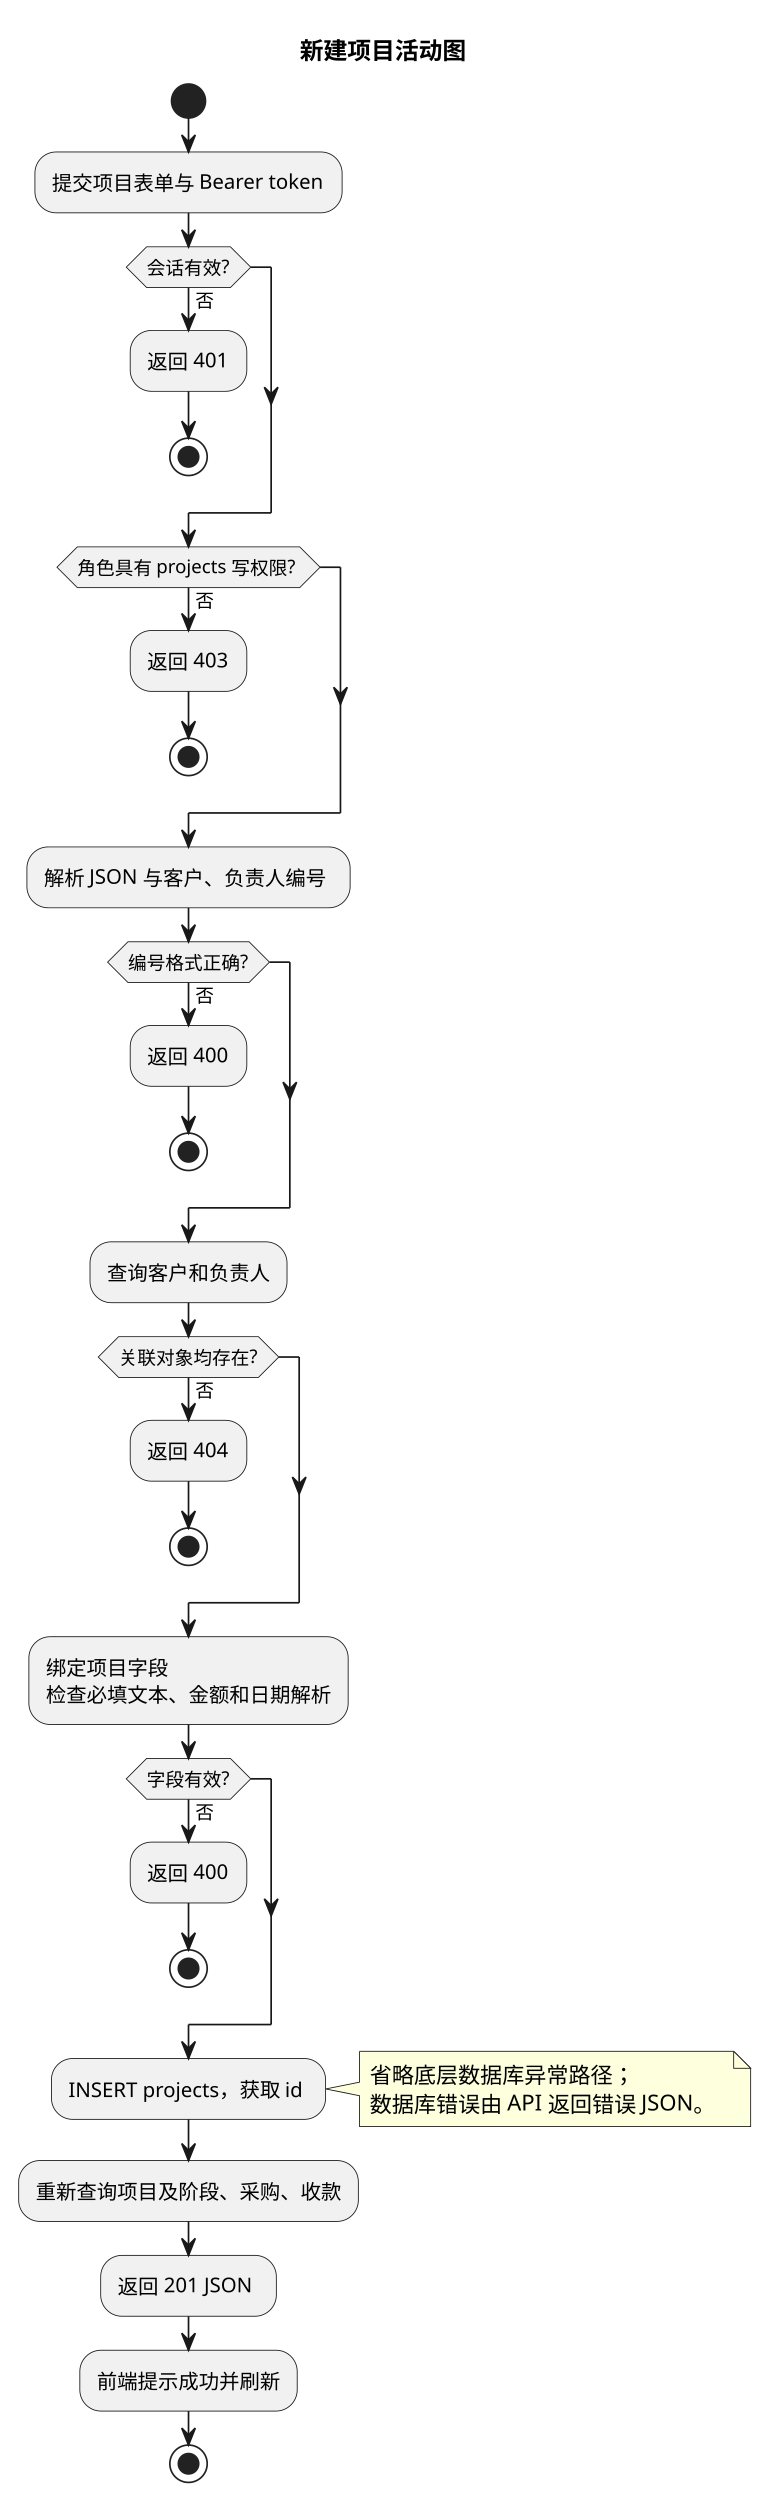
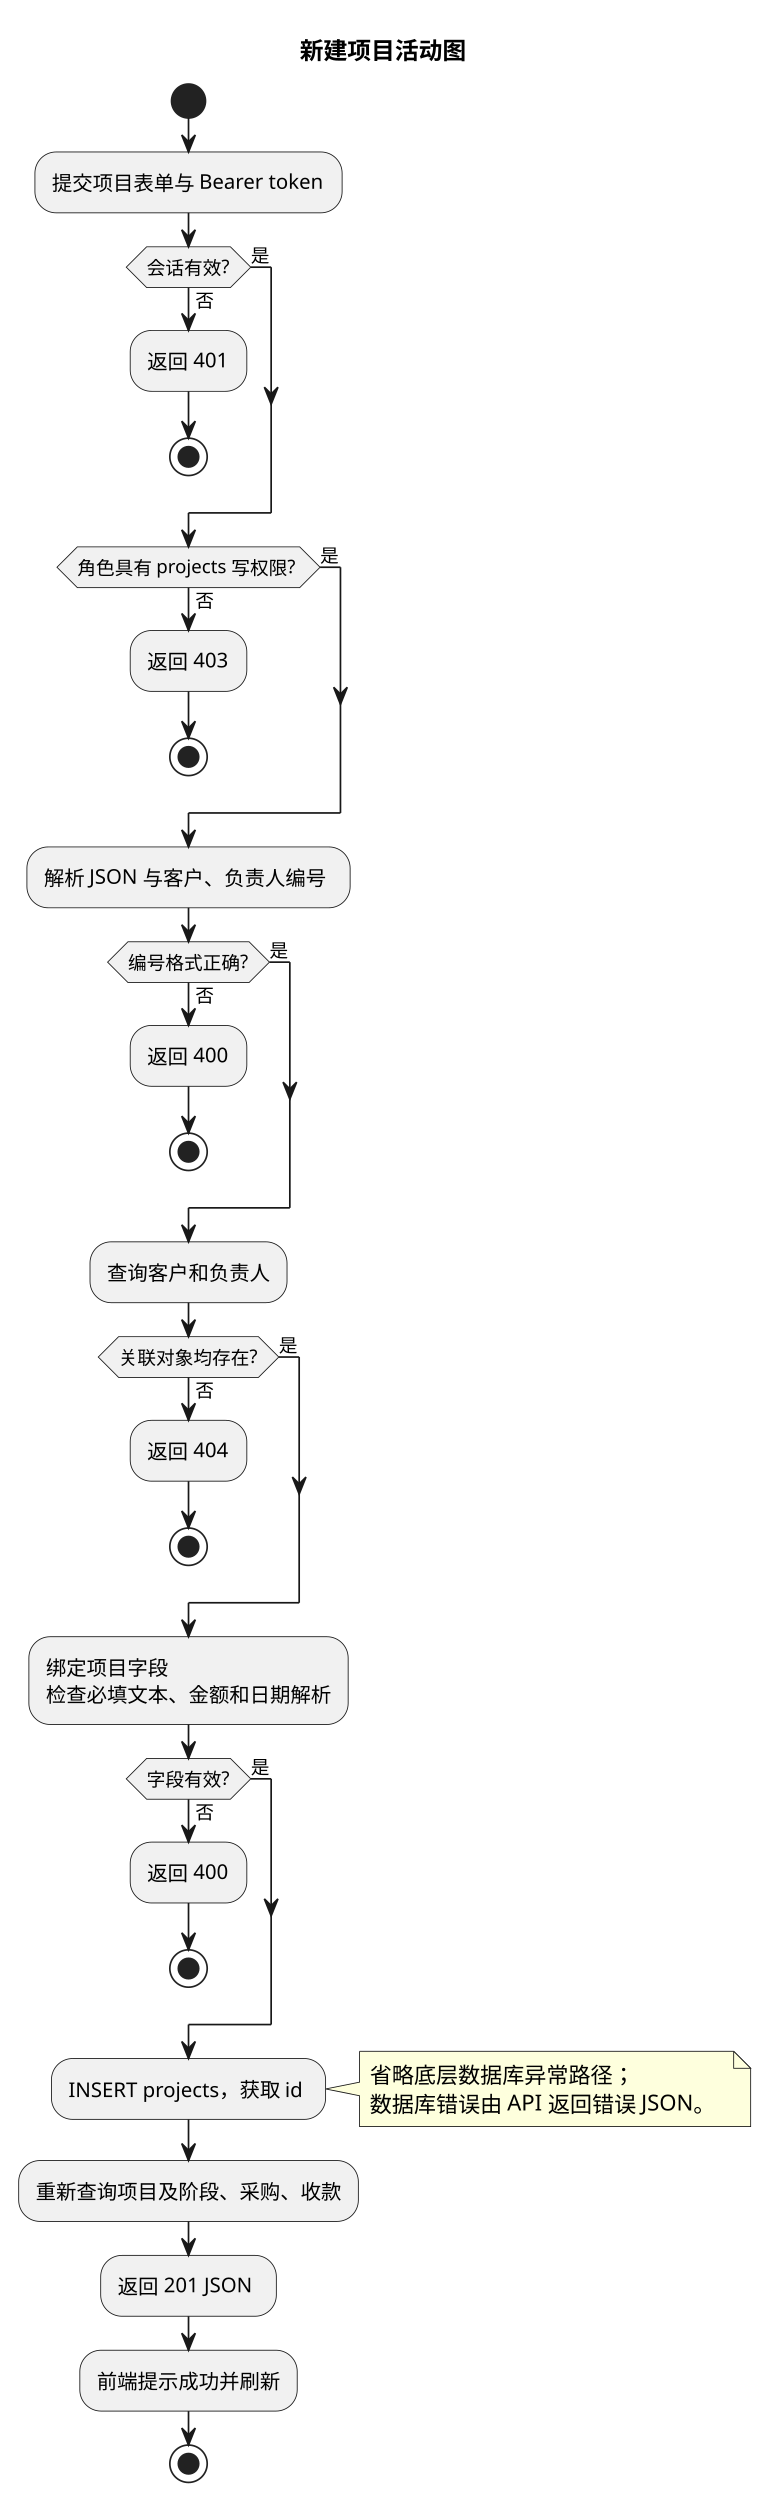
<svg xmlns="http://www.w3.org/2000/svg" contentStyleType="text/css" data-diagram-type="ACTIVITY" height="1472px" preserveAspectRatio="none" style="width:453px;height:1472px;background:#FFFFFF;" version="1.1" viewBox="0 0 453 1472" width="453px" zoomAndPan="magnify">
  <defs />
  <g>
    <text fill="#000000" font-family="Microsoft YaHei" font-size="14" font-weight="bold" lengthAdjust="spacing" textLength="98" x="176.493" y="34.813">新建项目活动图</text>
    <ellipse cx="111" cy="59.477" fill="#222222" rx="10" ry="10" style="stroke:#222222;stroke-width:1;" />
    <rect fill="#F1F1F1" height="35.838" rx="12.5" ry="12.5" style="stroke:#181818;stroke-width:0.5;" width="180.881" x="20.56" y="89.478" />
    <text fill="#000000" font-family="Microsoft YaHei" font-size="12" lengthAdjust="spacing" textLength="160.881" x="30.56" y="112.175">提交项目表单与 Bearer token</text>
    <rect fill="#F1F1F1" height="35.838" rx="12.5" ry="12.5" style="stroke:#181818;stroke-width:0.5;" width="68.662" x="76.669" y="194.575" />
    <text fill="#000000" font-family="Microsoft YaHei" font-size="12" lengthAdjust="spacing" textLength="48.662" x="86.669" y="217.272">返回 401</text>
    <ellipse cx="111" cy="268.993" fill="none" rx="11" ry="11" style="stroke:#222222;stroke-width:1;" />
    <ellipse cx="111" cy="268.993" fill="#222222" rx="6" ry="6" style="stroke:#222222;stroke-width:1;" />
    <polygon fill="#F1F1F1" points="86.344,145.315,135.656,145.315,147.656,157.315,135.656,169.315,86.344,169.315,74.344,157.315,86.344,145.315" style="stroke:#181818;stroke-width:0.5;" />
    <text fill="#000000" font-family="Microsoft YaHei" font-size="11" lengthAdjust="spacing" textLength="11" x="115" y="180.955">否</text>
    <text fill="#000000" font-family="Microsoft YaHei" font-size="11" lengthAdjust="spacing" textLength="49.312" x="86.344" y="161.696">会话有效?</text>
+     <text fill="#000000" font-family="Microsoft YaHei" font-size="11" lengthAdjust="spacing" textLength="11" x="147.656" y="154.436">是</text>
    <rect fill="#F1F1F1" height="35.838" rx="12.5" ry="12.5" style="stroke:#181818;stroke-width:0.5;" width="68.662" x="76.669" y="371.252" />
    <text fill="#000000" font-family="Microsoft YaHei" font-size="12" lengthAdjust="spacing" textLength="48.662" x="86.669" y="393.95">返回 403</text>
    <ellipse cx="111" cy="445.671" fill="none" rx="11" ry="11" style="stroke:#222222;stroke-width:1;" />
    <ellipse cx="111" cy="445.671" fill="#222222" rx="6" ry="6" style="stroke:#222222;stroke-width:1;" />
    <polygon fill="#F1F1F1" points="45.537,321.993,176.463,321.993,188.463,333.993,176.463,345.993,45.537,345.993,33.537,333.993,45.537,321.993" style="stroke:#181818;stroke-width:0.5;" />
    <text fill="#000000" font-family="Microsoft YaHei" font-size="11" lengthAdjust="spacing" textLength="11" x="115" y="357.633">否</text>
    <text fill="#000000" font-family="Microsoft YaHei" font-size="11" lengthAdjust="spacing" textLength="130.926" x="45.537" y="338.373">角色具有 projects 写权限?</text>
+     <text fill="#000000" font-family="Microsoft YaHei" font-size="11" lengthAdjust="spacing" textLength="11" x="188.463" y="331.115">是</text>
    <rect fill="#F1F1F1" height="35.838" rx="12.5" ry="12.5" style="stroke:#181818;stroke-width:0.5;" width="190.315" x="15.843" y="498.671" />
    <text fill="#000000" font-family="Microsoft YaHei" font-size="12" lengthAdjust="spacing" textLength="170.315" x="25.843" y="521.369">解析 JSON 与客户、负责人编号</text>
    <rect fill="#F1F1F1" height="35.838" rx="12.5" ry="12.5" style="stroke:#181818;stroke-width:0.5;" width="68.662" x="76.669" y="603.768" />
    <text fill="#000000" font-family="Microsoft YaHei" font-size="12" lengthAdjust="spacing" textLength="48.662" x="86.669" y="626.466">返回 400</text>
    <ellipse cx="111" cy="678.187" fill="none" rx="11" ry="11" style="stroke:#222222;stroke-width:1;" />
    <ellipse cx="111" cy="678.187" fill="#222222" rx="6" ry="6" style="stroke:#222222;stroke-width:1;" />
    <polygon fill="#F1F1F1" points="75.344,554.509,146.656,554.509,158.656,566.509,146.656,578.509,75.344,578.509,63.344,566.509,75.344,554.509" style="stroke:#181818;stroke-width:0.5;" />
    <text fill="#000000" font-family="Microsoft YaHei" font-size="11" lengthAdjust="spacing" textLength="11" x="115" y="590.148">否</text>
    <text fill="#000000" font-family="Microsoft YaHei" font-size="11" lengthAdjust="spacing" textLength="71.312" x="75.344" y="570.889">编号格式正确?</text>
+     <text fill="#000000" font-family="Microsoft YaHei" font-size="11" lengthAdjust="spacing" textLength="11" x="158.656" y="563.63">是</text>
    <rect fill="#F1F1F1" height="35.838" rx="12.5" ry="12.5" style="stroke:#181818;stroke-width:0.5;" width="116" x="53" y="731.187" />
    <text fill="#000000" font-family="Microsoft YaHei" font-size="12" lengthAdjust="spacing" textLength="96" x="63" y="753.885">查询客户和负责人</text>
    <rect fill="#F1F1F1" height="35.838" rx="12.5" ry="12.5" style="stroke:#181818;stroke-width:0.5;" width="68.662" x="76.669" y="836.284" />
    <text fill="#000000" font-family="Microsoft YaHei" font-size="12" lengthAdjust="spacing" textLength="48.662" x="86.669" y="858.981">返回 404</text>
    <ellipse cx="111" cy="910.703" fill="none" rx="11" ry="11" style="stroke:#222222;stroke-width:1;" />
    <ellipse cx="111" cy="910.703" fill="#222222" rx="6" ry="6" style="stroke:#222222;stroke-width:1;" />
    <polygon fill="#F1F1F1" points="69.844,787.025,152.156,787.025,164.156,799.025,152.156,811.025,69.844,811.025,57.844,799.025,69.844,787.025" style="stroke:#181818;stroke-width:0.5;" />
    <text fill="#000000" font-family="Microsoft YaHei" font-size="11" lengthAdjust="spacing" textLength="11" x="115" y="822.664">否</text>
    <text fill="#000000" font-family="Microsoft YaHei" font-size="11" lengthAdjust="spacing" textLength="82.312" x="69.844" y="803.405">关联对象均存在?</text>
+     <text fill="#000000" font-family="Microsoft YaHei" font-size="11" lengthAdjust="spacing" textLength="11" x="164.156" y="796.146">是</text>
    <rect fill="#F1F1F1" height="51.676" rx="12.5" ry="12.5" style="stroke:#181818;stroke-width:0.5;" width="188" x="17" y="963.703" />
    <text fill="#000000" font-family="Microsoft YaHei" font-size="12" lengthAdjust="spacing" textLength="72" x="27" y="986.4">绑定项目字段</text>
    <text fill="#000000" font-family="Microsoft YaHei" font-size="12" lengthAdjust="spacing" textLength="168" x="27" y="1002.238">检查必填文本、金额和日期解析</text>
    <rect fill="#F1F1F1" height="35.838" rx="12.5" ry="12.5" style="stroke:#181818;stroke-width:0.5;" width="68.662" x="76.669" y="1084.638" />
    <text fill="#000000" font-family="Microsoft YaHei" font-size="12" lengthAdjust="spacing" textLength="48.662" x="86.669" y="1107.335">返回 400</text>
    <ellipse cx="111" cy="1159.057" fill="none" rx="11" ry="11" style="stroke:#222222;stroke-width:1;" />
    <ellipse cx="111" cy="1159.057" fill="#222222" rx="6" ry="6" style="stroke:#222222;stroke-width:1;" />
    <polygon fill="#F1F1F1" points="86.344,1035.379,135.656,1035.379,147.656,1047.379,135.656,1059.379,86.344,1059.379,74.344,1047.379,86.344,1035.379" style="stroke:#181818;stroke-width:0.5;" />
    <text fill="#000000" font-family="Microsoft YaHei" font-size="11" lengthAdjust="spacing" textLength="11" x="115" y="1071.018">否</text>
    <text fill="#000000" font-family="Microsoft YaHei" font-size="11" lengthAdjust="spacing" textLength="49.312" x="86.344" y="1051.759">字段有效?</text>
+     <text fill="#000000" font-family="Microsoft YaHei" font-size="11" lengthAdjust="spacing" textLength="11" x="147.656" y="1044.5">是</text>
    <path d="M211.711,1207.818 L211.711,1225.976 L191.711,1229.976 L211.711,1233.976 L211.711,1252.133 A0,0 0 0 0 211.711,1252.133 L441.987,1252.133 A0,0 0 0 0 441.987,1252.133 L441.987,1217.818 L431.987,1207.818 L211.711,1207.818 A0,0 0 0 0 211.711,1207.818" fill="#FEFFDD" style="stroke:#181818;stroke-width:0.5;" />
    <path d="M431.987,1207.818 L431.987,1217.818 L441.987,1217.818 L431.987,1207.818" fill="#FEFFDD" style="stroke:#181818;stroke-width:0.5;" />
    <text fill="#000000" font-family="Microsoft YaHei" font-size="13" lengthAdjust="spacing" textLength="156" x="217.711" y="1226.573">省略底层数据库异常路径；</text>
    <text fill="#000000" font-family="Microsoft YaHei" font-size="13" lengthAdjust="spacing" textLength="209.276" x="217.711" y="1243.731">数据库错误由 API 返回错误 JSON。</text>
    <rect fill="#F1F1F1" height="35.838" rx="12.5" ry="12.5" style="stroke:#181818;stroke-width:0.5;" width="161.422" x="30.289" y="1212.057" />
    <text fill="#000000" font-family="Microsoft YaHei" font-size="12" lengthAdjust="spacing" textLength="141.422" x="40.289" y="1234.754">INSERT projects，获取 id</text>
    <rect fill="#F1F1F1" height="35.838" rx="12.5" ry="12.5" style="stroke:#181818;stroke-width:0.5;" width="200" x="11" y="1272.133" />
    <text fill="#000000" font-family="Microsoft YaHei" font-size="12" lengthAdjust="spacing" textLength="180" x="21" y="1294.831">重新查询项目及阶段、采购、收款</text>
    <rect fill="#F1F1F1" height="35.838" rx="12.5" ry="12.5" style="stroke:#181818;stroke-width:0.5;" width="103.426" x="59.287" y="1327.971" />
    <text fill="#000000" font-family="Microsoft YaHei" font-size="12" lengthAdjust="spacing" textLength="83.426" x="69.287" y="1350.669">返回 201 JSON</text>
    <rect fill="#F1F1F1" height="35.838" rx="12.5" ry="12.5" style="stroke:#181818;stroke-width:0.5;" width="128" x="47" y="1383.809" />
    <text fill="#000000" font-family="Microsoft YaHei" font-size="12" lengthAdjust="spacing" textLength="108" x="57" y="1406.507">前端提示成功并刷新</text>
    <ellipse cx="111" cy="1450.647" fill="none" rx="11" ry="11" style="stroke:#222222;stroke-width:1;" />
    <ellipse cx="111" cy="1450.647" fill="#222222" rx="6" ry="6" style="stroke:#222222;stroke-width:1;" />
    <line style="stroke:#181818;stroke-width:1;" x1="111" x2="111" y1="69.478" y2="89.478" />
    <polygon fill="#181818" points="107,79.478,111,89.478,115,79.478,111,83.478" style="stroke:#181818;stroke-width:1;" />
    <line style="stroke:#181818;stroke-width:1;" x1="111" x2="111" y1="230.412" y2="257.993" />
    <polygon fill="#181818" points="107,247.993,111,257.993,115,247.993,111,251.993" style="stroke:#181818;stroke-width:1;" />
    <line style="stroke:#181818;stroke-width:1;" x1="111" x2="111" y1="169.315" y2="194.575" />
    <polygon fill="#181818" points="107,184.575,111,194.575,115,184.575,111,188.575" style="stroke:#181818;stroke-width:1;" />
    <line style="stroke:#181818;stroke-width:1;" x1="147.656" x2="159.656" y1="157.315" y2="157.315" />
    <polygon fill="#181818" points="155.656,227.993,159.656,237.993,163.656,227.993,159.656,231.993" style="stroke:#181818;stroke-width:1;" />
    <line style="stroke:#181818;stroke-width:1;" x1="159.656" x2="159.656" y1="157.315" y2="301.993" />
    <line style="stroke:#181818;stroke-width:1;" x1="159.656" x2="111" y1="301.993" y2="301.993" />
    <line style="stroke:#181818;stroke-width:1;" x1="111" x2="111" y1="301.993" y2="321.993" />
    <polygon fill="#181818" points="107,311.993,111,321.993,115,311.993,111,315.993" style="stroke:#181818;stroke-width:1;" />
    <line style="stroke:#181818;stroke-width:1;" x1="111" x2="111" y1="125.315" y2="145.315" />
    <polygon fill="#181818" points="107,135.315,111,145.315,115,135.315,111,139.315" style="stroke:#181818;stroke-width:1;" />
    <line style="stroke:#181818;stroke-width:1;" x1="111" x2="111" y1="407.09" y2="434.671" />
    <polygon fill="#181818" points="107,424.671,111,434.671,115,424.671,111,428.671" style="stroke:#181818;stroke-width:1;" />
    <line style="stroke:#181818;stroke-width:1;" x1="111" x2="111" y1="345.993" y2="371.252" />
    <polygon fill="#181818" points="107,361.252,111,371.252,115,361.252,111,365.252" style="stroke:#181818;stroke-width:1;" />
    <line style="stroke:#181818;stroke-width:1;" x1="188.463" x2="200.463" y1="333.993" y2="333.993" />
    <polygon fill="#181818" points="196.463,404.671,200.463,414.671,204.463,404.671,200.463,408.671" style="stroke:#181818;stroke-width:1;" />
    <line style="stroke:#181818;stroke-width:1;" x1="200.463" x2="200.463" y1="333.993" y2="478.671" />
    <line style="stroke:#181818;stroke-width:1;" x1="200.463" x2="111" y1="478.671" y2="478.671" />
    <line style="stroke:#181818;stroke-width:1;" x1="111" x2="111" y1="478.671" y2="498.671" />
    <polygon fill="#181818" points="107,488.671,111,498.671,115,488.671,111,492.671" style="stroke:#181818;stroke-width:1;" />
    <line style="stroke:#181818;stroke-width:1;" x1="111" x2="111" y1="639.606" y2="667.187" />
    <polygon fill="#181818" points="107,657.187,111,667.187,115,657.187,111,661.187" style="stroke:#181818;stroke-width:1;" />
    <line style="stroke:#181818;stroke-width:1;" x1="111" x2="111" y1="578.509" y2="603.768" />
    <polygon fill="#181818" points="107,593.768,111,603.768,115,593.768,111,597.768" style="stroke:#181818;stroke-width:1;" />
    <line style="stroke:#181818;stroke-width:1;" x1="158.656" x2="170.656" y1="566.509" y2="566.509" />
    <polygon fill="#181818" points="166.656,637.187,170.656,647.187,174.656,637.187,170.656,641.187" style="stroke:#181818;stroke-width:1;" />
    <line style="stroke:#181818;stroke-width:1;" x1="170.656" x2="170.656" y1="566.509" y2="711.187" />
    <line style="stroke:#181818;stroke-width:1;" x1="170.656" x2="111" y1="711.187" y2="711.187" />
    <line style="stroke:#181818;stroke-width:1;" x1="111" x2="111" y1="711.187" y2="731.187" />
    <polygon fill="#181818" points="107,721.187,111,731.187,115,721.187,111,725.187" style="stroke:#181818;stroke-width:1;" />
    <line style="stroke:#181818;stroke-width:1;" x1="111" x2="111" y1="534.509" y2="554.509" />
    <polygon fill="#181818" points="107,544.509,111,554.509,115,544.509,111,548.509" style="stroke:#181818;stroke-width:1;" />
    <line style="stroke:#181818;stroke-width:1;" x1="111" x2="111" y1="872.122" y2="899.703" />
    <polygon fill="#181818" points="107,889.703,111,899.703,115,889.703,111,893.703" style="stroke:#181818;stroke-width:1;" />
    <line style="stroke:#181818;stroke-width:1;" x1="111" x2="111" y1="811.025" y2="836.284" />
    <polygon fill="#181818" points="107,826.284,111,836.284,115,826.284,111,830.284" style="stroke:#181818;stroke-width:1;" />
    <line style="stroke:#181818;stroke-width:1;" x1="164.156" x2="176.156" y1="799.025" y2="799.025" />
    <polygon fill="#181818" points="172.156,869.703,176.156,879.703,180.156,869.703,176.156,873.703" style="stroke:#181818;stroke-width:1;" />
    <line style="stroke:#181818;stroke-width:1;" x1="176.156" x2="176.156" y1="799.025" y2="943.703" />
    <line style="stroke:#181818;stroke-width:1;" x1="176.156" x2="111" y1="943.703" y2="943.703" />
    <line style="stroke:#181818;stroke-width:1;" x1="111" x2="111" y1="943.703" y2="963.703" />
    <polygon fill="#181818" points="107,953.703,111,963.703,115,953.703,111,957.703" style="stroke:#181818;stroke-width:1;" />
    <line style="stroke:#181818;stroke-width:1;" x1="111" x2="111" y1="767.025" y2="787.025" />
    <polygon fill="#181818" points="107,777.025,111,787.025,115,777.025,111,781.025" style="stroke:#181818;stroke-width:1;" />
    <line style="stroke:#181818;stroke-width:1;" x1="111" x2="111" y1="1120.476" y2="1148.057" />
    <polygon fill="#181818" points="107,1138.057,111,1148.057,115,1138.057,111,1142.057" style="stroke:#181818;stroke-width:1;" />
    <line style="stroke:#181818;stroke-width:1;" x1="111" x2="111" y1="1059.379" y2="1084.638" />
    <polygon fill="#181818" points="107,1074.638,111,1084.638,115,1074.638,111,1078.638" style="stroke:#181818;stroke-width:1;" />
    <line style="stroke:#181818;stroke-width:1;" x1="147.656" x2="159.656" y1="1047.379" y2="1047.379" />
    <polygon fill="#181818" points="155.656,1118.057,159.656,1128.057,163.656,1118.057,159.656,1122.057" style="stroke:#181818;stroke-width:1;" />
    <line style="stroke:#181818;stroke-width:1;" x1="159.656" x2="159.656" y1="1047.379" y2="1192.057" />
    <line style="stroke:#181818;stroke-width:1;" x1="159.656" x2="111" y1="1192.057" y2="1192.057" />
    <line style="stroke:#181818;stroke-width:1;" x1="111" x2="111" y1="1192.057" y2="1212.057" />
    <polygon fill="#181818" points="107,1202.057,111,1212.057,115,1202.057,111,1206.057" style="stroke:#181818;stroke-width:1;" />
    <line style="stroke:#181818;stroke-width:1;" x1="111" x2="111" y1="1015.379" y2="1035.379" />
    <polygon fill="#181818" points="107,1025.379,111,1035.379,115,1025.379,111,1029.379" style="stroke:#181818;stroke-width:1;" />
    <line style="stroke:#181818;stroke-width:1;" x1="111" x2="111" y1="1247.895" y2="1272.133" />
    <polygon fill="#181818" points="107,1262.133,111,1272.133,115,1262.133,111,1266.133" style="stroke:#181818;stroke-width:1;" />
    <line style="stroke:#181818;stroke-width:1;" x1="111" x2="111" y1="1307.971" y2="1327.971" />
    <polygon fill="#181818" points="107,1317.971,111,1327.971,115,1317.971,111,1321.971" style="stroke:#181818;stroke-width:1;" />
    <line style="stroke:#181818;stroke-width:1;" x1="111" x2="111" y1="1363.809" y2="1383.809" />
    <polygon fill="#181818" points="107,1373.809,111,1383.809,115,1373.809,111,1377.809" style="stroke:#181818;stroke-width:1;" />
    <line style="stroke:#181818;stroke-width:1;" x1="111" x2="111" y1="1419.647" y2="1439.647" />
    <polygon fill="#181818" points="107,1429.647,111,1439.647,115,1429.647,111,1433.647" style="stroke:#181818;stroke-width:1;" />
  </g>
</svg>
